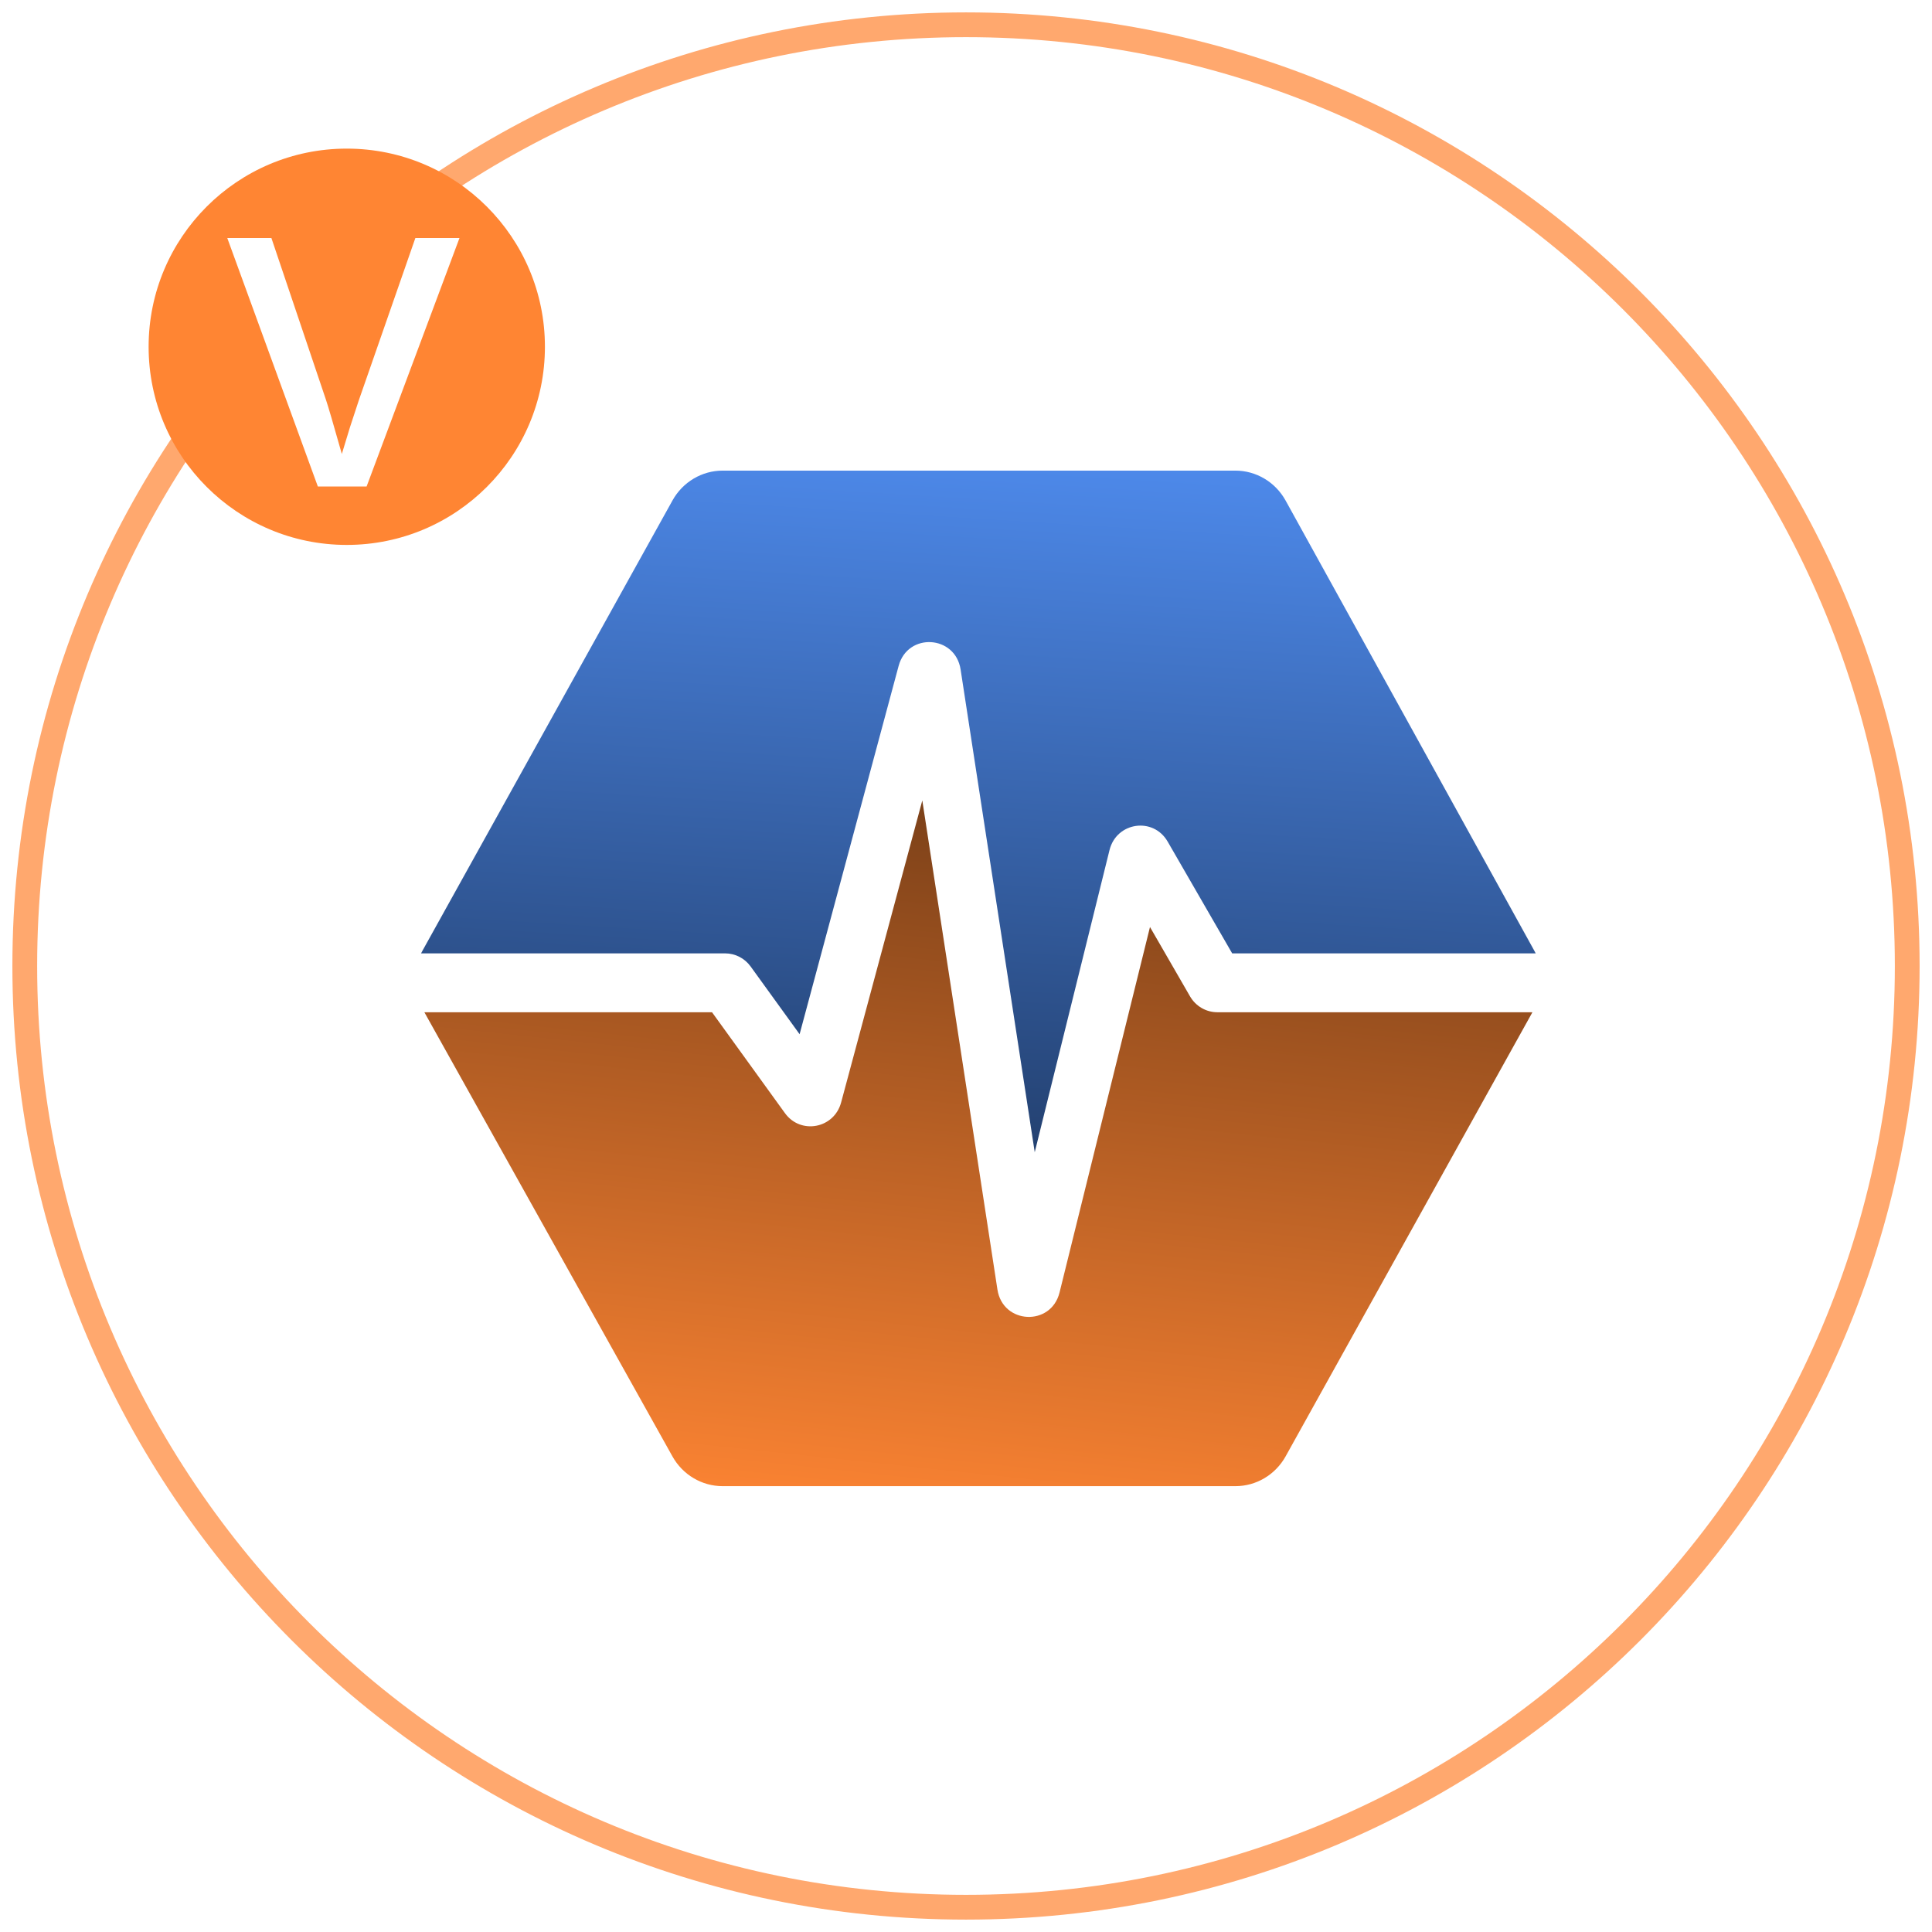
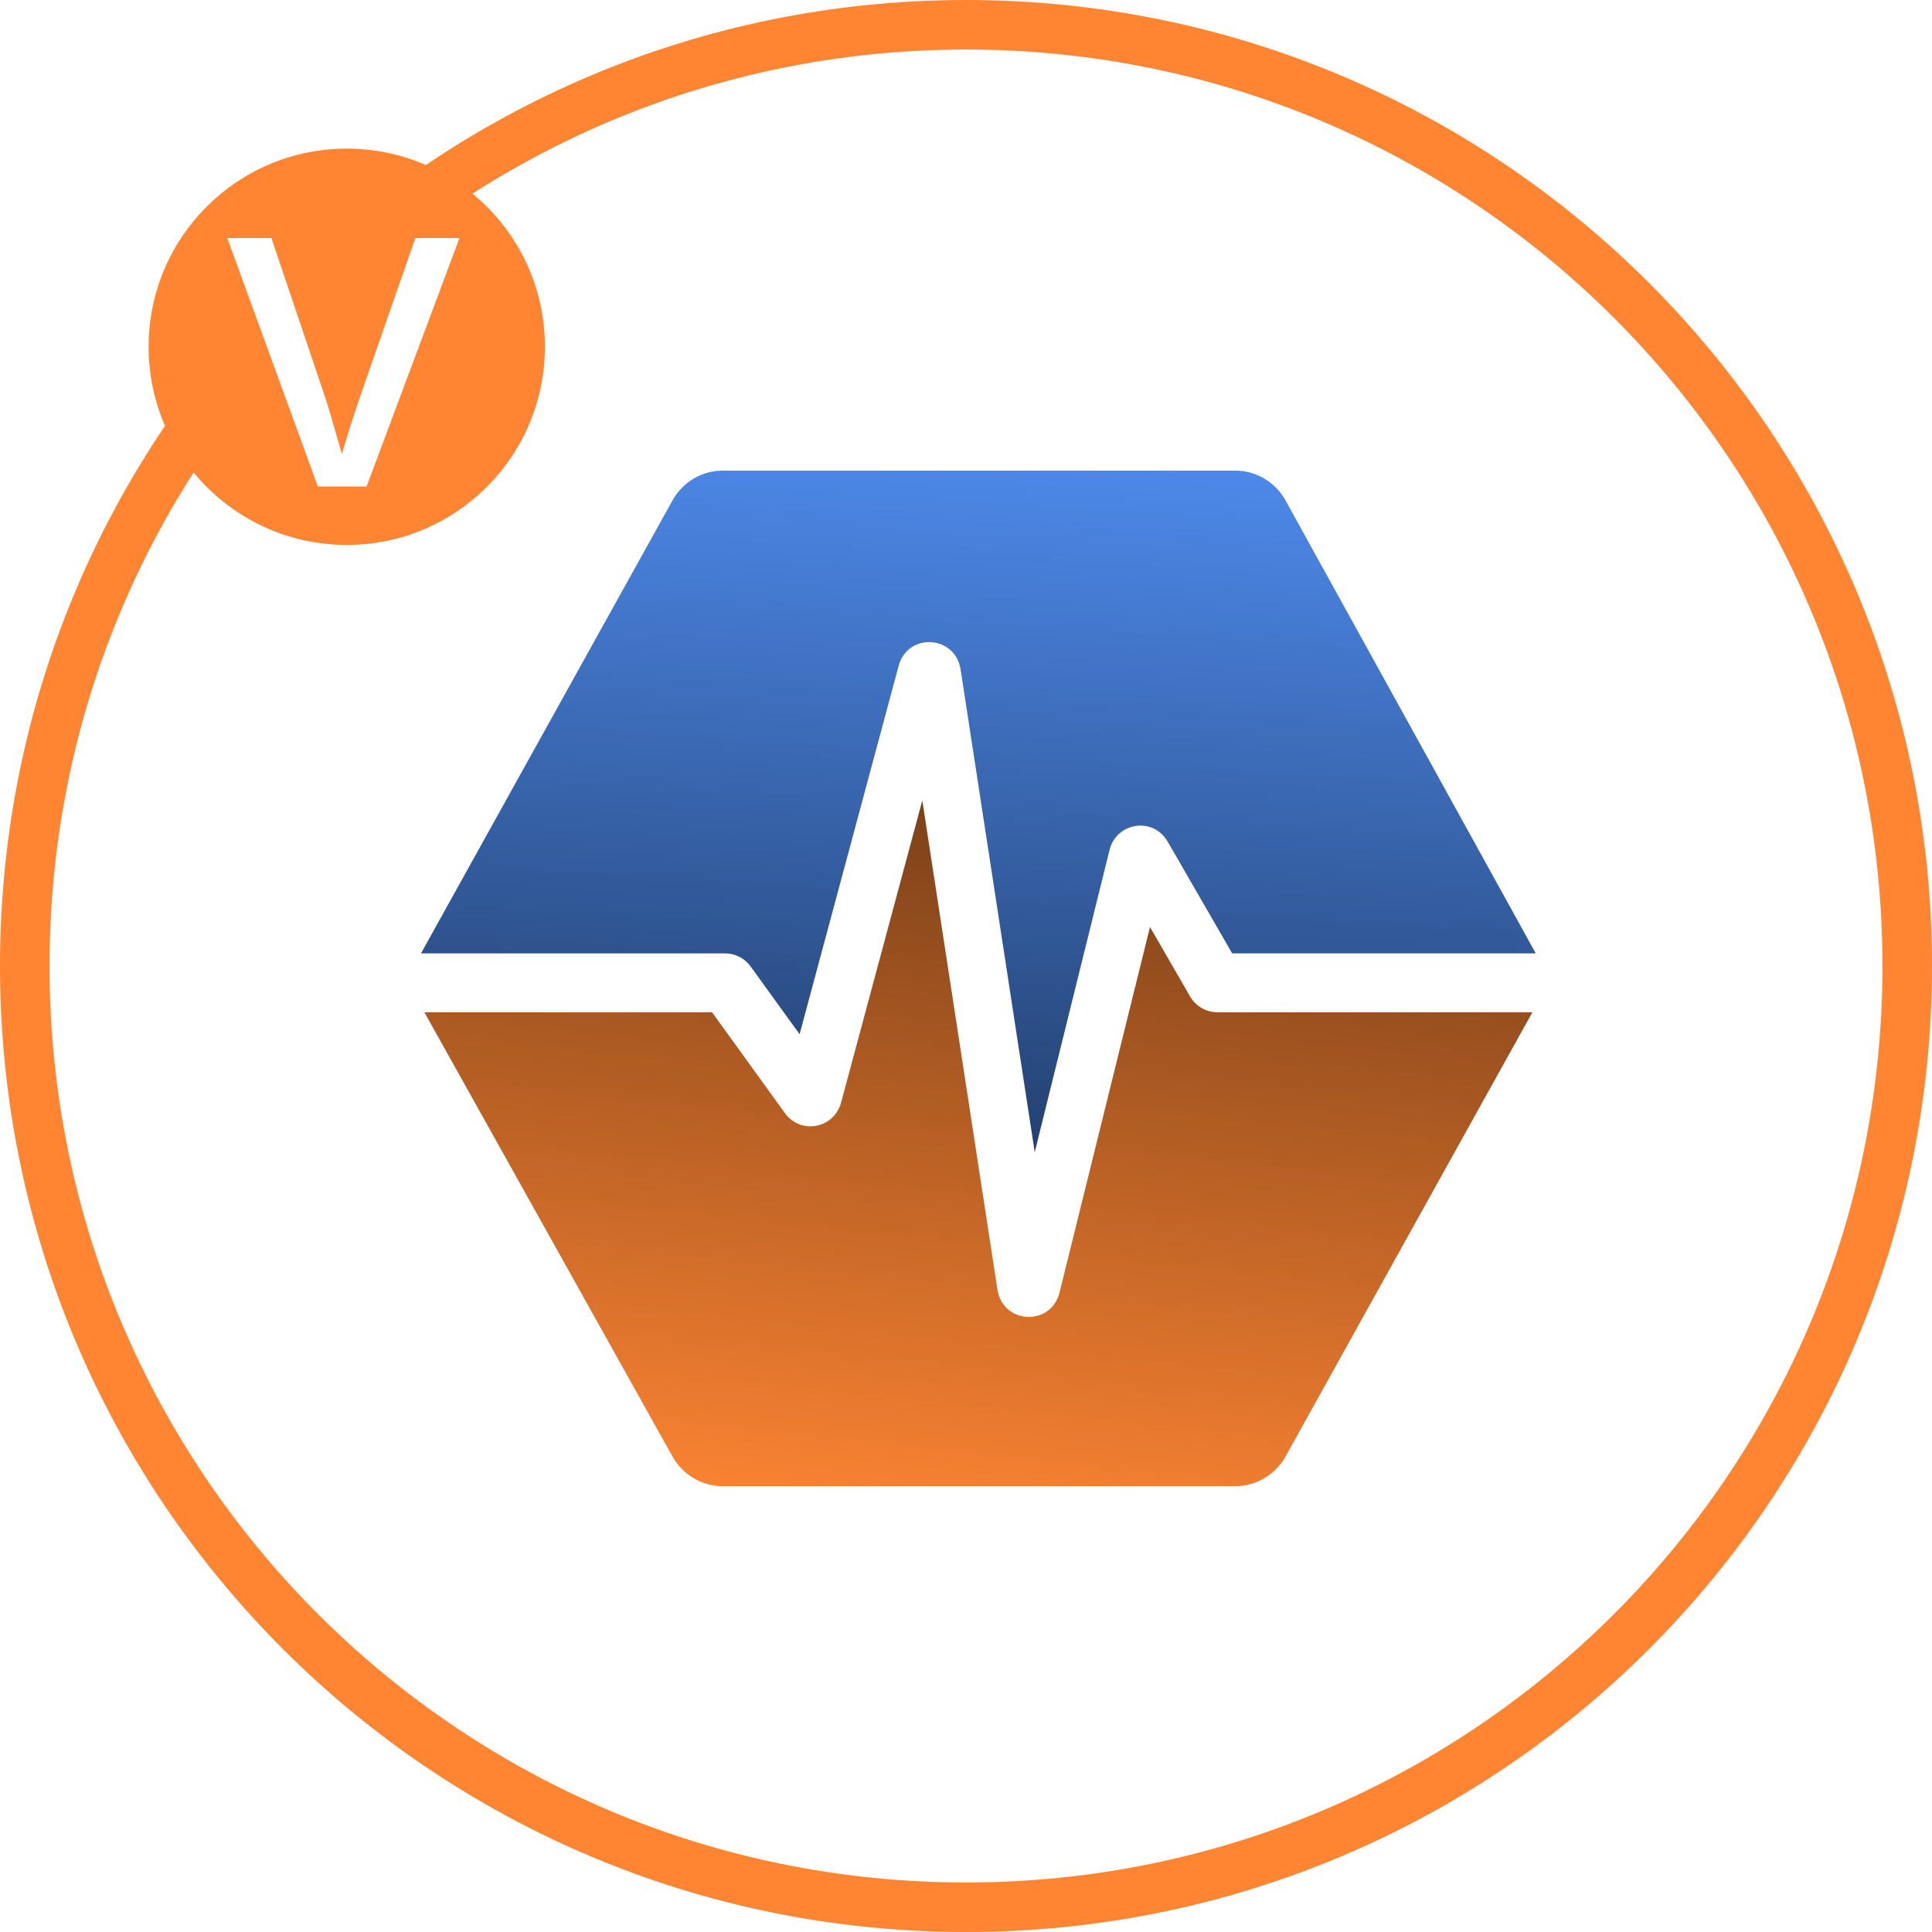
<svg xmlns="http://www.w3.org/2000/svg" viewBox="0 0 78 78" fill="none">
  <defs>
    <linearGradient id="paint0_linear_2261_1248" x1="12.5" y1="14" x2="66" y2="60" gradientUnits="userSpaceOnUse" gradientTransform="matrix(0.624291, 0.46359, -0.779481, 0.316451, 45.91888, 7.236799)">
      <stop style="stop-color: rgb(79, 140, 239);" />
      <stop offset="1" style="stop-color: rgb(20, 38, 67);" />
    </linearGradient>
    <linearGradient id="paint1_linear_2261_1248" x1="12.5" y1="14" x2="66" y2="60" gradientUnits="userSpaceOnUse" gradientTransform="matrix(-0.582856, -0.686684, 0.810331, -0.451474, 33.87586, 77.08898)">
      <stop style="stop-color: rgb(255, 133, 51);" />
      <stop offset="1" style="" />
    </linearGradient>
  </defs>
-   <path fill-rule="evenodd" clip-rule="evenodd" d="M39 1C59.987 1 77 18.013 77 39C77 59.987 59.987 77 39 77C18.013 77 1 59.987 1 39C1 18.013 18.013 1 39 1Z" style="stroke: rgb(255, 133, 51); stroke-opacity: 0.71; fill: rgba(34, 44, 59, 0);" />
+   <path fill-rule="evenodd" clip-rule="evenodd" d="M39 1C59.987 1 77 18.013 77 39C77 59.987 59.987 77 39 77C18.013 77 1 59.987 1 39C1 18.013 18.013 1 39 1Z" style="stroke: rgb(255, 133, 51); fill: rgba(34, 44, 59, 0); stroke-width: 2px;" />
  <path d="M29.177 19C28.338 19 27.564 19.46 27.15 20.205L17.055 38.385C17.036 38.419 17.017 38.454 17 38.49H29.275C29.682 38.49 30.065 38.687 30.306 39.021L32.282 41.754L36.28 26.885C36.645 25.526 38.568 25.637 38.782 27.028L41.775 46.518L44.794 34.32C45.075 33.187 46.56 32.97 47.141 33.977L49.746 38.49H62C61.983 38.456 61.966 38.422 61.947 38.389L51.904 20.21C51.491 19.462 50.715 19 49.874 19H29.177Z" fill="url(#paint0_linear_2261_1248)" style="paint-order: fill; fill-rule: nonzero;" />
  <path d="M61.868 40.867H49.147C48.693 40.867 48.273 40.622 48.043 40.223L46.428 37.426L42.777 52.18C42.436 53.56 40.485 53.468 40.269 52.062L37.236 32.316L33.958 44.51C33.675 45.563 32.326 45.819 31.69 44.94L28.746 40.867H17.133L27.149 58.8C27.564 59.542 28.336 60 29.174 60H49.878C50.717 60 51.491 59.54 51.905 58.795L61.868 40.867Z" fill="url(#paint1_linear_2261_1248)" />
  <circle cx="14" cy="14" r="8" style="fill: rgb(255, 133, 51);" />
  <text style="fill: rgb(255, 255, 255); font-family: Arial, sans-serif; font-size: 19px; white-space: pre;" x="9.114" y="19.642">v</text>
</svg>
